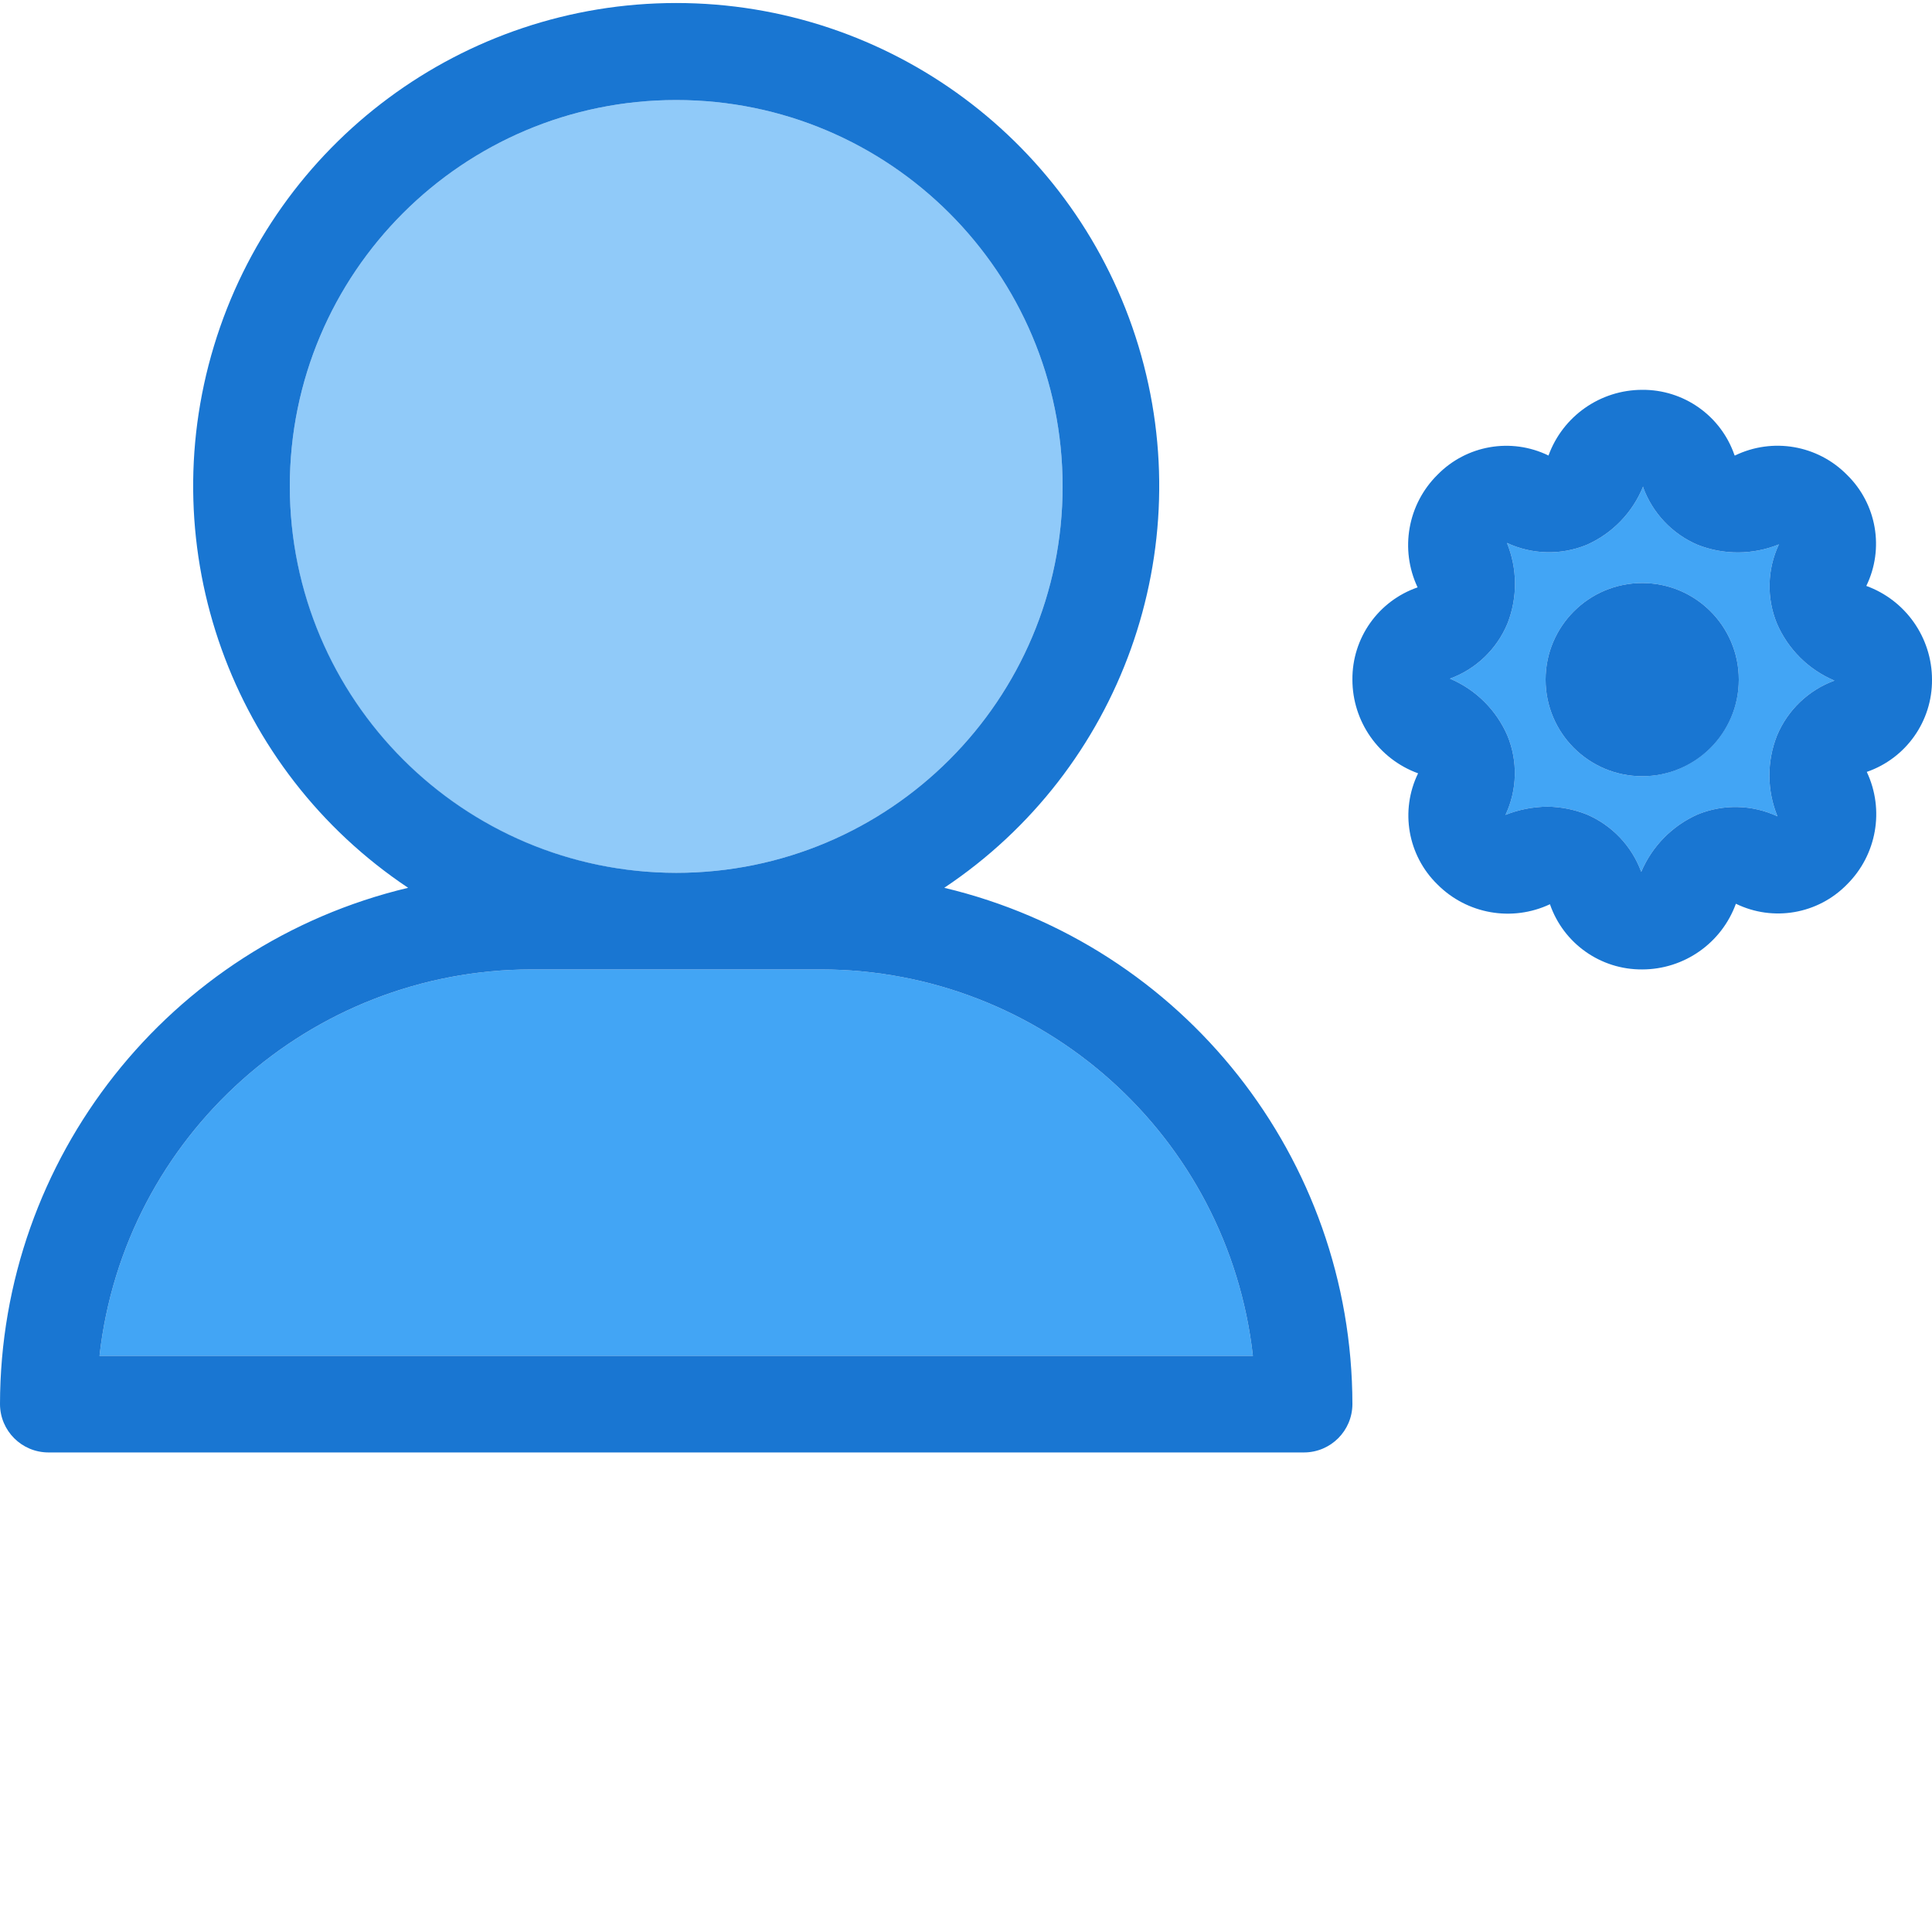
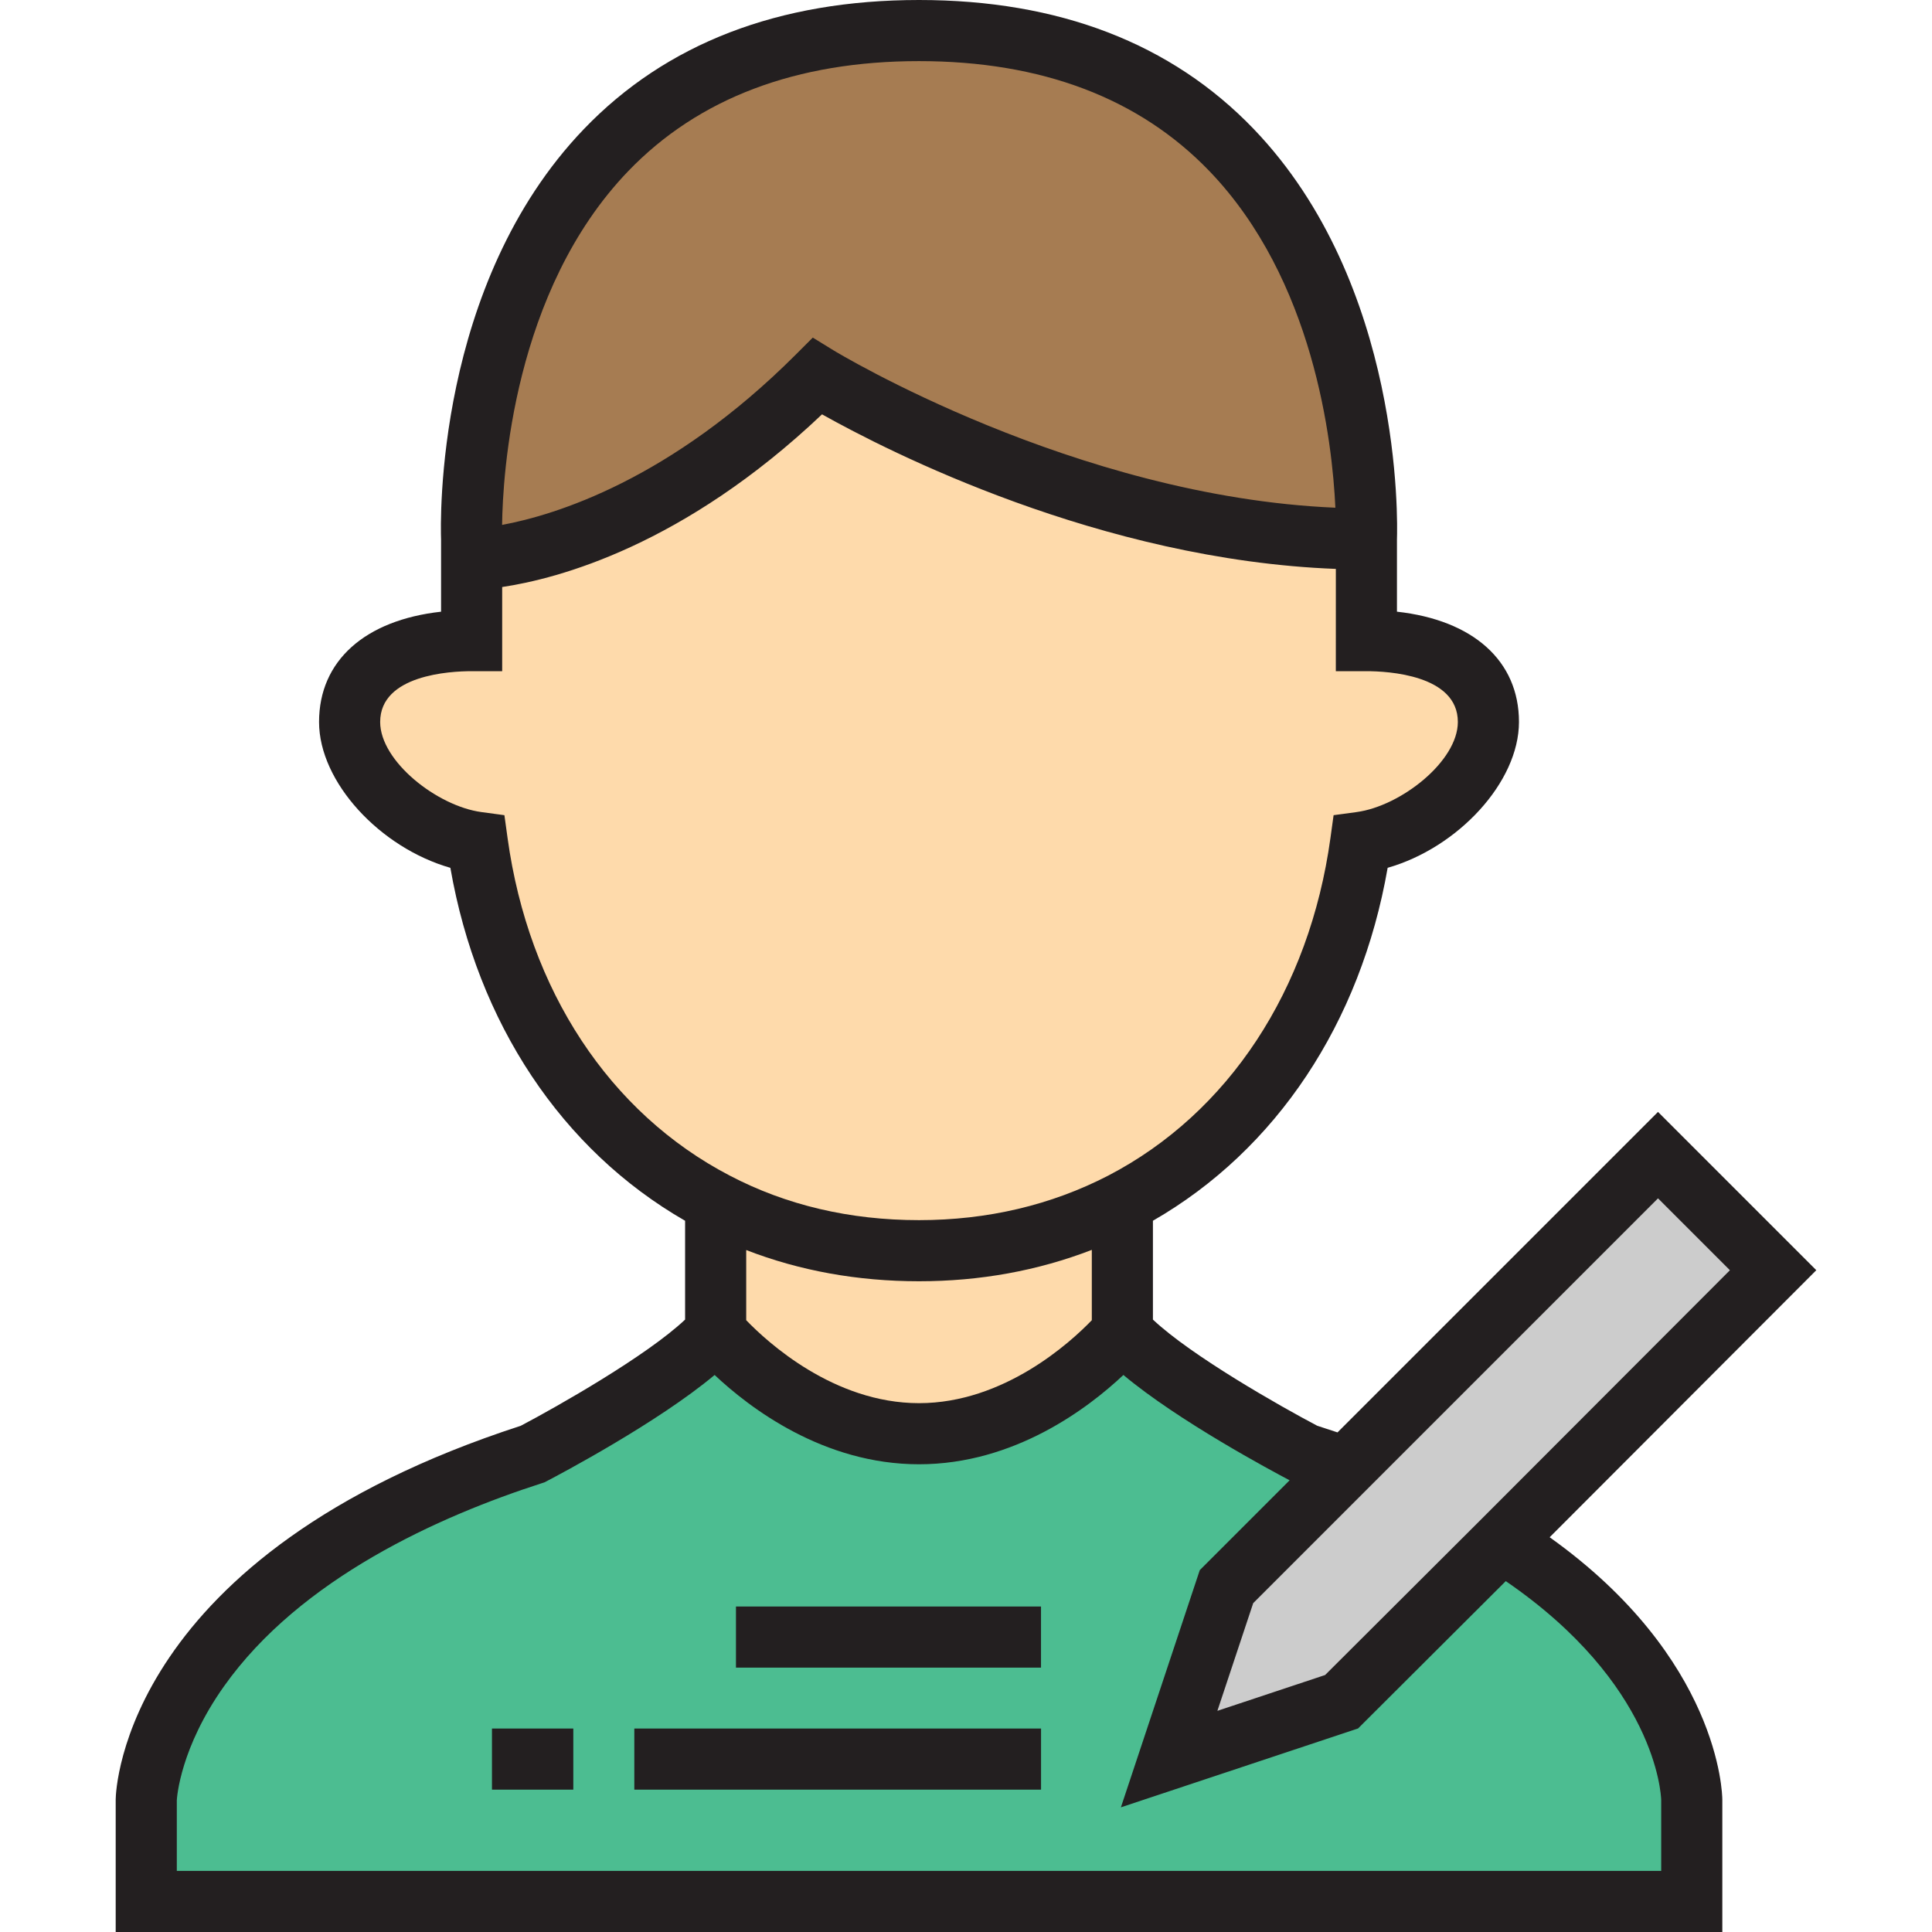
- <svg xmlns="http://www.w3.org/2000/svg" version="1.1" width="512" height="512" x="0" y="0" viewBox="0 0 426.667 426" style="enable-background:new 0 0 512 512" xml:space="preserve" class="">
+ <svg xmlns="http://www.w3.org/2000/svg" version="1.1" width="512" height="512" x="0" y="0" viewBox="0 0 512.001 512.001" style="enable-background:new 0 0 512 512" xml:space="preserve" class="">
  <g>
-     <path fill="#90caf9" d="M234.668 107.09c0 47.129-38.207 85.336-85.336 85.336S64 154.219 64 107.09s38.203-85.332 85.332-85.332c47.129 0 85.336 38.203 85.336 85.332zm0 0" opacity="1" data-original="#90caf9" />
-     <path fill="#42a5f5" d="M181.332 213.758h-64c-48.86.062-89.89 36.781-95.36 85.332h254.72c-5.47-48.55-46.5-85.27-95.36-85.332zM405.121 149.973a24.005 24.005 0 0 1-12.695-12.59 21.714 21.714 0 0 1 .426-17.492 24.177 24.177 0 0 1-17.918.105 22.063 22.063 0 0 1-12.055-12.691v-.215a23.85 23.85 0 0 1-12.48 12.906 21.95 21.95 0 0 1-17.598-.426 23.922 23.922 0 0 1 .105 17.813 21.908 21.908 0 0 1-12.691 12.16 24.012 24.012 0 0 1 12.691 12.59 21.699 21.699 0 0 1-.426 17.492 25.602 25.602 0 0 1 9.282-1.813c2.957.04 5.886.618 8.636 1.708a22.05 22.05 0 0 1 12.055 12.69 24.177 24.177 0 0 1 12.48-12.69 21.96 21.96 0 0 1 17.602.425 23.923 23.923 0 0 1-.11-17.812 21.926 21.926 0 0 1 12.696-12.16zm-42.453 21.117c-11.785 0-21.336-9.55-21.336-21.332s9.55-21.332 21.336-21.332c11.781 0 21.332 9.55 21.332 21.332-.035 11.77-9.566 21.297-21.332 21.332zm0 0" opacity="1" data-original="#42a5f5" />
-     <g fill="#1976d2">
-       <path d="M208.535 195.73c39.094-26.082 56.508-74.68 42.883-119.66C237.789 31.094 196.332.332 149.332.332 102.336.332 60.875 31.094 47.25 76.07c-13.629 44.98 3.79 93.578 42.883 119.66C37.332 208.32.059 255.477 0 309.758c.016 5.883 4.781 10.648 10.668 10.668H288c5.883-.02 10.648-4.785 10.668-10.668-.059-54.281-37.336-101.438-90.133-114.028zM64 107.09c0-47.13 38.203-85.332 85.332-85.332 47.129 0 85.336 38.203 85.336 85.332s-38.207 85.336-85.336 85.336c-47.102-.063-85.27-38.23-85.332-85.336zm-42.027 192c5.468-48.55 46.5-85.27 95.359-85.332h64c48.86.062 89.89 36.781 95.36 85.332zM426.668 149.758a22.044 22.044 0 0 0-14.508-20.696 21.273 21.273 0 0 0-4.265-24.53 21.536 21.536 0 0 0-24.747-4.266.11.11 0 0 1-.109-.11 21.369 21.369 0 0 0-20.371-14.398 22.044 22.044 0 0 0-20.695 14.508 21.26 21.26 0 0 0-24.532 4.265 21.86 21.86 0 0 0-4.375 24.852 21.374 21.374 0 0 0-14.398 20.375 22.037 22.037 0 0 0 14.504 20.691 21.273 21.273 0 0 0 4.27 24.535 21.907 21.907 0 0 0 24.851 4.375 21.38 21.38 0 0 0 20.375 14.399 22.039 22.039 0 0 0 20.691-14.508 21.268 21.268 0 0 0 24.536-4.266 21.867 21.867 0 0 0 4.37-24.851 21.383 21.383 0 0 0 14.403-20.375zm-34.242 12.375a23.923 23.923 0 0 0 .11 17.812 21.96 21.96 0 0 0-17.602-.425 24.177 24.177 0 0 0-12.48 12.69 22.05 22.05 0 0 0-12.056-12.69 24.324 24.324 0 0 0-8.636-1.708c-3.18.024-6.328.637-9.282 1.813a21.699 21.699 0 0 0 .426-17.492 24.012 24.012 0 0 0-12.691-12.59 21.908 21.908 0 0 0 12.691-12.16 23.922 23.922 0 0 0-.105-17.813 21.95 21.95 0 0 0 17.597.426 23.85 23.85 0 0 0 12.48-12.906v.215a22.063 22.063 0 0 0 12.056 12.691 24.177 24.177 0 0 0 17.918-.105 21.714 21.714 0 0 0-.426 17.492 24.005 24.005 0 0 0 12.695 12.59 21.926 21.926 0 0 0-12.695 12.16zm0 0" fill="#1976d2" opacity="1" data-original="#1976d2" class="" />
-       <path d="M384 149.758c0 11.781-9.55 21.332-21.332 21.332-11.785 0-21.336-9.55-21.336-21.332s9.55-21.332 21.336-21.332c11.781 0 21.332 9.55 21.332 21.332zm0 0" fill="#1976d2" opacity="1" data-original="#1976d2" class="" />
-     </g>
+     <path d="m356.612 388.897 82.778-82.777 30.503 30.502-71.568 71.677-42.79 42.682-45.7 15.197 15.197-45.7z" style="" fill="#cccccc" data-original="#cccccc" />
+     <path d="M189.656 318.73c15.629 8.192 33.844 12.718 53.892 12.718s38.263-4.635 53.892-12.718v34.276s-22.203 26.945-53.892 26.945-53.892-26.945-53.892-26.945V318.73z" style="" fill="#fedaab" data-original="#fedaab" class="" />
+     <path d="m356.612 388.897-31.581 31.581-15.197 45.7 45.7-15.197 42.79-42.682 1.509 1.509c48.287 31.15 48.503 67.15 48.503 67.15v26.945H38.759v-26.945s.97-58.958 102.395-91.616c0 0 36.755-19.185 48.503-32.335 0 0 22.203 26.945 53.892 26.945s53.892-26.945 53.892-26.945c11.748 13.15 48.503 32.335 48.503 32.335 3.77 1.184 7.22 2.37 10.668 3.555z" style="" fill="#4cbd91" data-original="#4cbd91" />
+     <path d="M297.439 318.73c-15.629 8.084-33.844 12.718-53.892 12.718s-38.263-4.527-53.892-12.718c-34.598-18-57.34-53.353-63.161-95.497-16.706-2.263-33.844-18.108-33.844-31.903 0-14.874 14.443-21.557 32.335-21.557v-21.557s43.113 0 91.616-48.503c0 0 70.059 43.113 145.508 43.113v26.945c17.892 0 32.335 6.682 32.335 21.557 0 13.797-17.137 29.64-33.844 31.903-5.82 42.146-28.562 77.499-63.161 95.499z" style="" fill="#fedaab" data-original="#fedaab" class="" />
+     <path d="M216.601 99.714c-48.503 48.503-91.616 48.503-91.616 48.503v-5.389S119.38 8.099 243.547 8.099c123.951 0 118.562 134.729 118.562 134.729-75.448-.001-145.508-43.114-145.508-43.114z" style="" fill="#a67c52" data-original="#a67c52" />
+     <path d="m410.679 407.386 70.662-70.769-41.951-41.951-84.936 84.936a327.935 327.935 0 0 0-5.388-1.769c-9.629-5.07-33.312-18.489-43.529-28.132V323.51c32.68-18.787 55.045-52.405 62.206-93.531 18.607-5.311 34.8-22.685 34.8-38.652 0-16.221-12.185-26.993-32.335-29.225v-19.127c.158-4.58 1.563-67.652-37.994-108.823C310.439 11.49 280.608 0 243.548 0c-37.158 0-67.044 11.514-88.826 34.221-39.48 41.157-38.001 104.123-37.834 108.761v19.124c-20.151 2.232-32.335 13.004-32.335 29.225 0 15.967 16.194 33.339 34.799 38.652 7.162 41.134 29.533 74.756 62.206 93.533v26.19c-10.217 9.641-33.937 23.08-43.554 28.145-105.062 34.091-107.3 96.335-107.343 98.973l-.001 35.177h425.773v-35.092c-.009-1.577-.767-37.41-45.754-69.523zm47.767-70.76-65.843 65.943-41.434 41.329-28.548 9.493 9.492-28.542L439.391 317.57l19.055 19.056zm-260.692-5.353c14.14 5.487 29.485 8.273 45.794 8.273 16.181 0 31.523-2.8 45.794-8.317v18.639c-5.573 5.783-23.205 21.985-45.794 21.985-22.598 0-40.237-16.217-45.794-21.984v-18.596zM166.479 45.36c18.604-19.352 44.534-29.164 77.069-29.164 32.442 0 58.322 9.793 76.918 29.107 27.707 28.774 32.611 71.659 33.423 89.244-69.063-2.924-132.388-41.328-133.043-41.729l-5.447-3.353-4.523 4.523c-33.19 33.19-63.757 42.509-77.815 45.119.167-13.206 2.92-62.024 33.418-93.747zm-31.963 176.767-.841-6.092-6.094-.826c-11.717-1.587-26.833-13.452-26.833-23.879 0-12.488 18.552-13.459 24.237-13.459h8.098v-22.304c14.834-2.216 48.103-10.995 84.763-45.763 17.497 9.814 73.821 38.598 136.169 40.961l-.005 27.105h8.098c5.686 0 24.237.971 24.237 13.459 0 10.427-15.117 22.292-26.834 23.879l-6.094.826-.841 6.092c-5.559 40.254-27.019 72.846-58.86 89.411-15.155 7.839-32.034 11.813-50.171 11.813-18.337 0-35.203-3.968-50.155-11.805-31.855-16.573-53.315-49.166-58.874-89.418zm305.722 273.677H46.856v-18.699c.052-.948.975-13.941 12.483-30.19 20.263-28.612 57.024-45.086 84.297-53.867l.654-.211.61-.319c3.354-1.751 29.402-15.506 44.481-28.135 9.324 8.777 28.869 23.665 54.166 23.665 25.296 0 44.842-14.888 54.166-23.665 14.562 12.195 39.346 25.438 44.051 27.91l-23.812 23.812-20.903 62.858 62.852-20.902 39.146-39.047c39.676 27.209 41.14 56.328 41.19 58.025v18.764h.001z" style="" fill="#231f20" data-original="#231f20" class="" />
+     <path d="M195.04 425.743h80.838v16.196H195.04zM168.101 458.08h107.788v16.196H168.101zM130.376 458.08h21.557v16.196h-21.557z" style="" fill="#231f20" data-original="#231f20" class="" />
  </g>
</svg>
